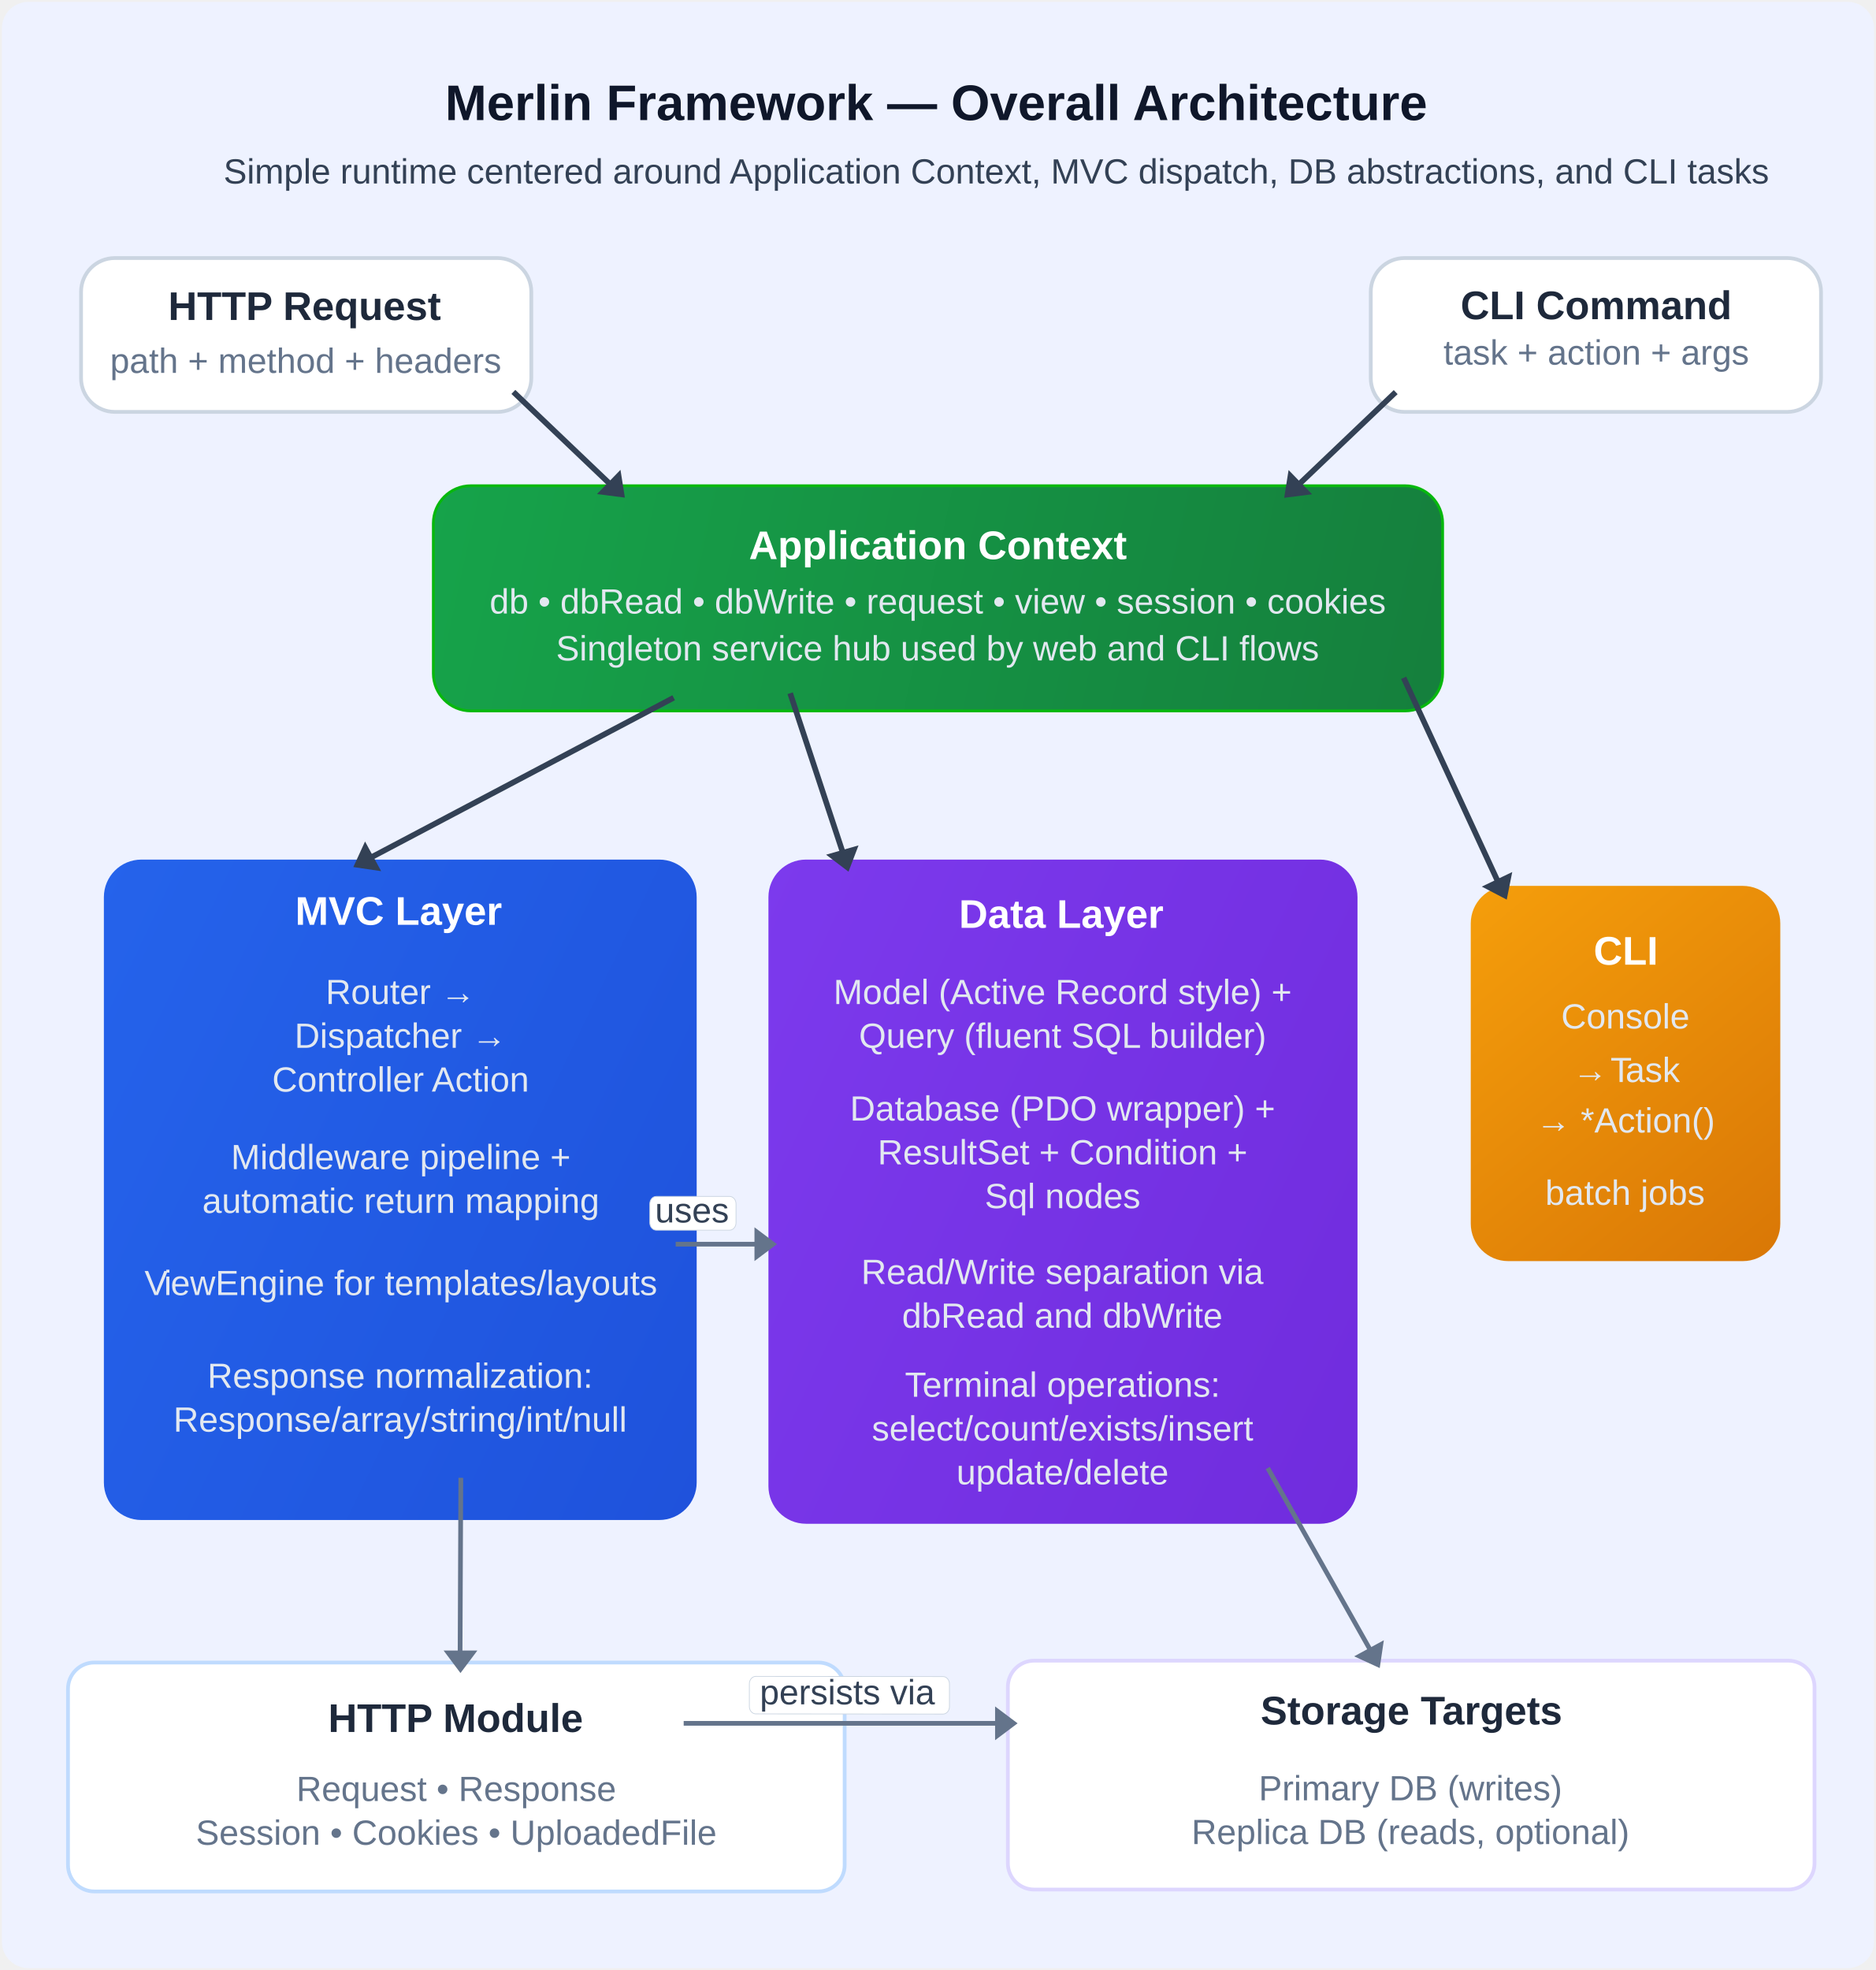
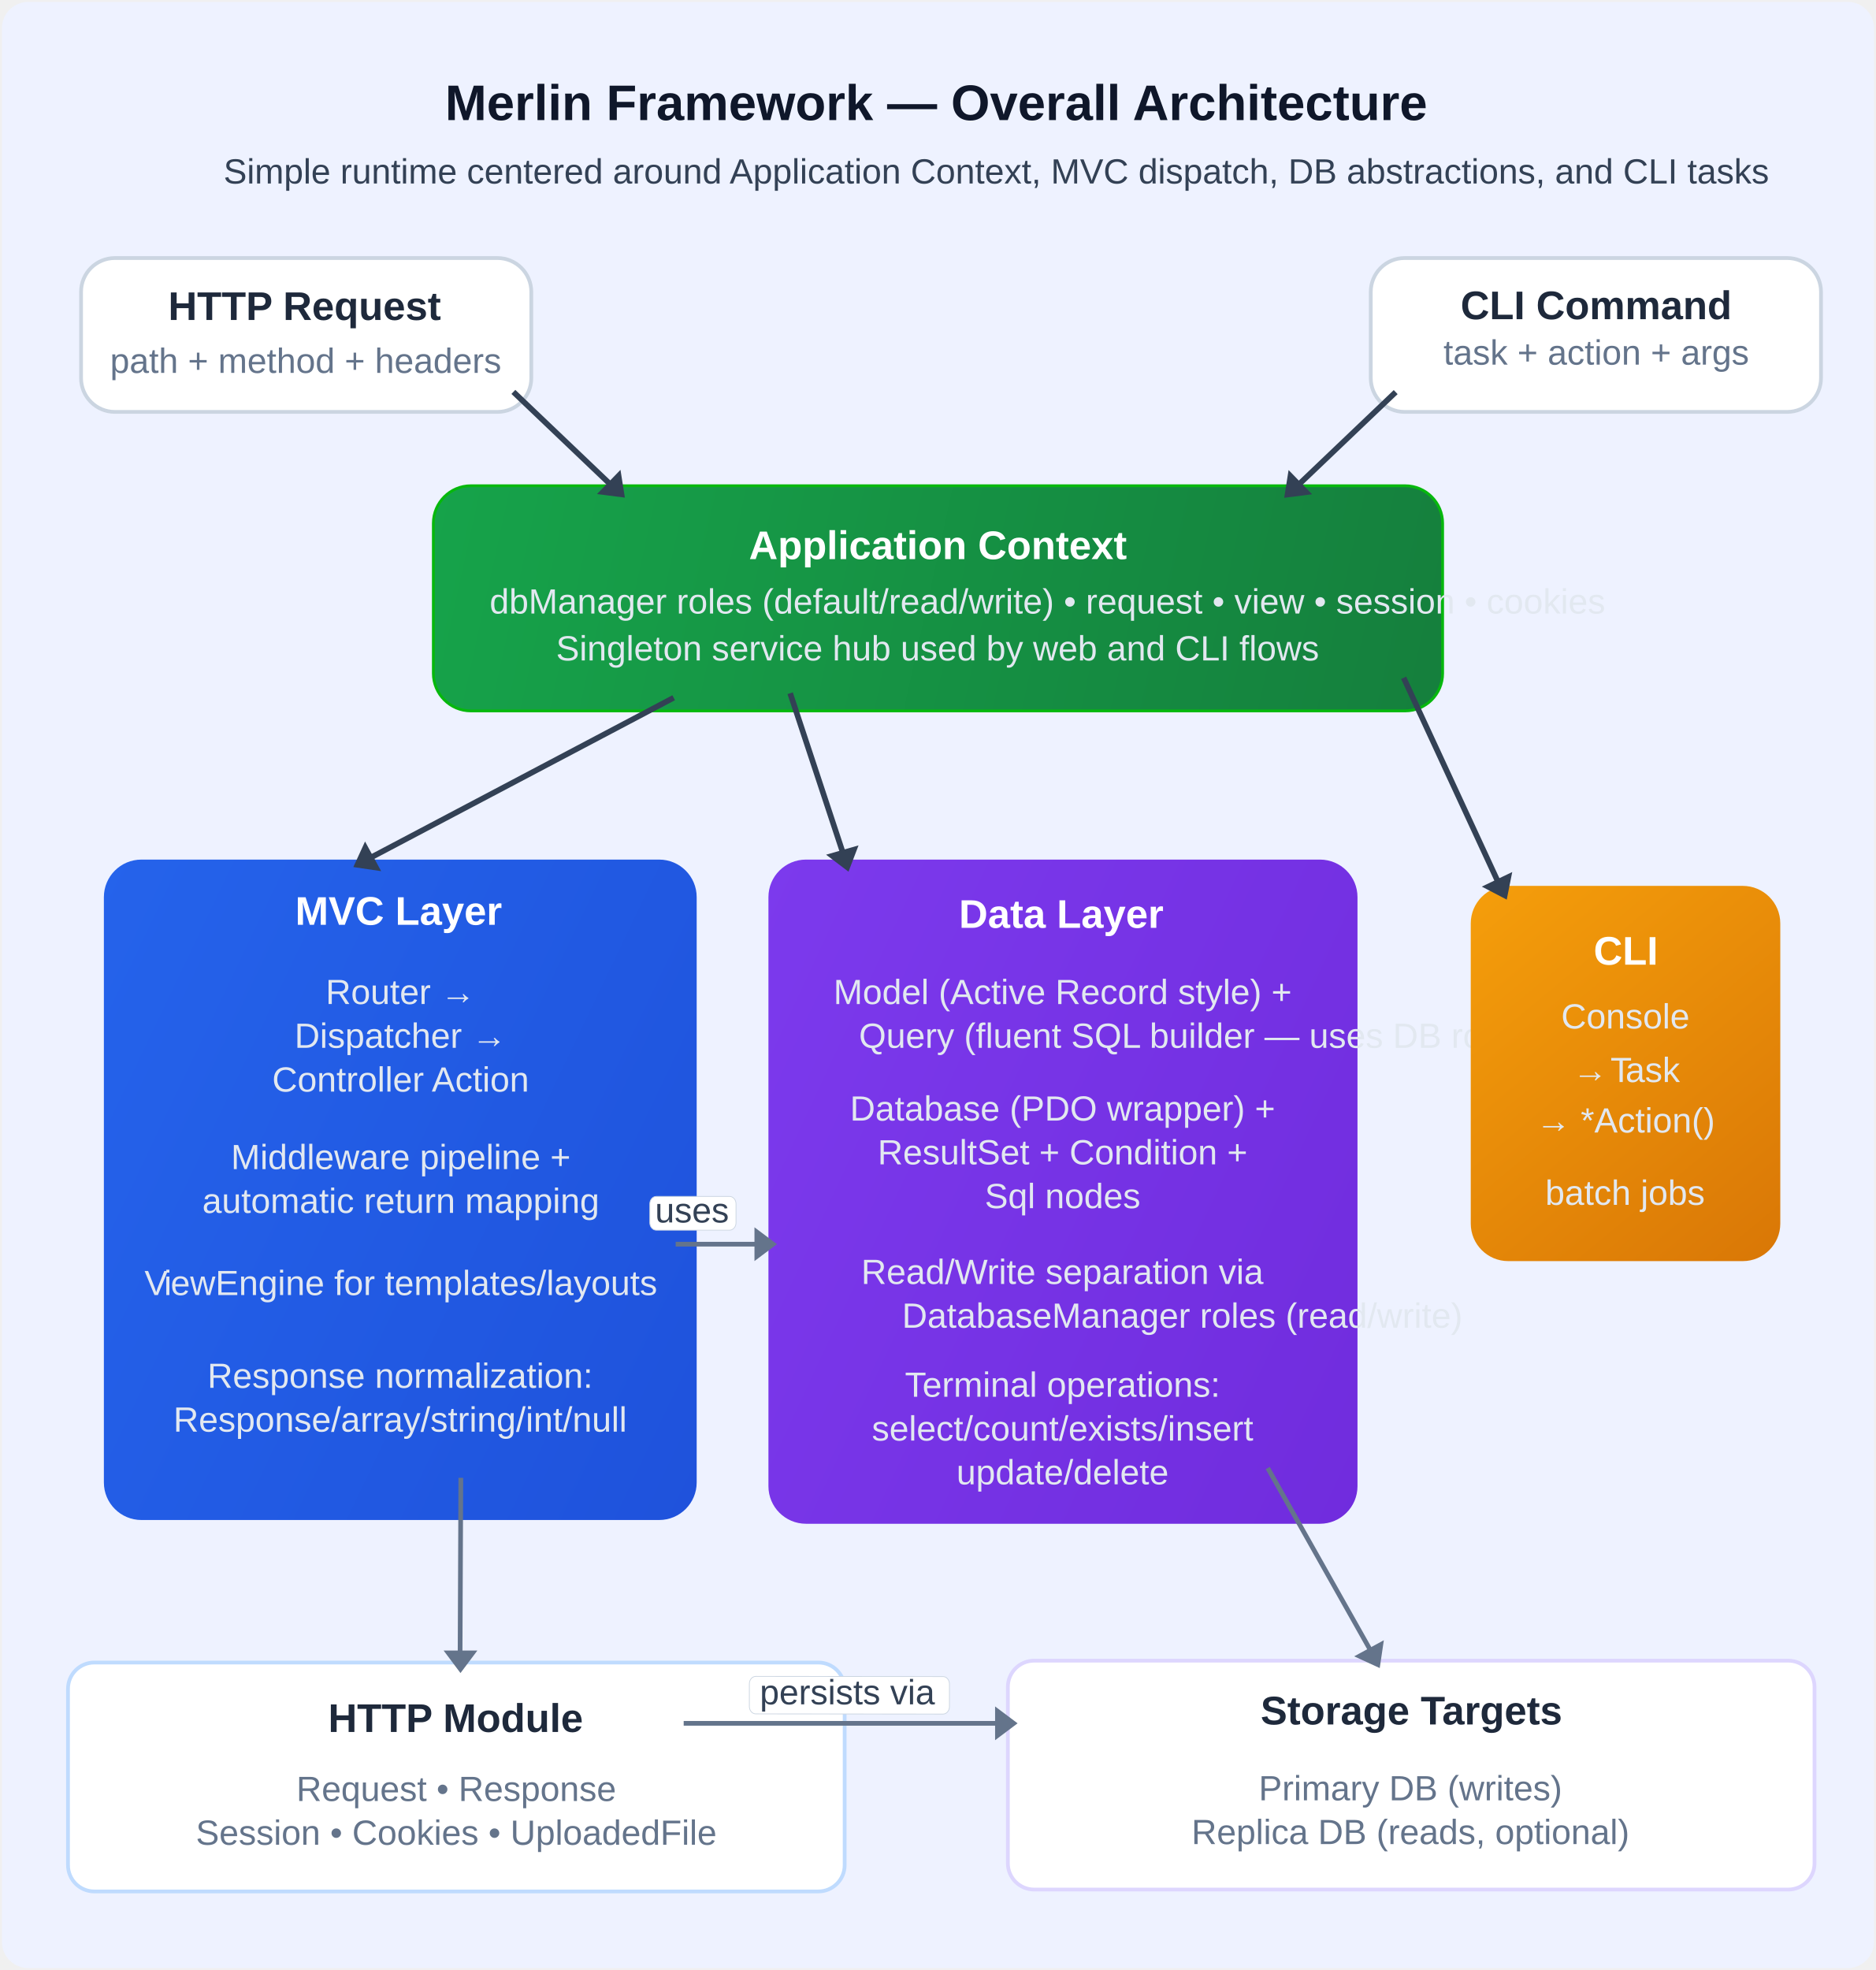
<svg xmlns="http://www.w3.org/2000/svg" width="100%" height="100%" viewBox="0 0 1000 1050" version="1.1" xml:space="preserve" style="fill-rule:evenodd;clip-rule:evenodd;">
  <path id="path26-5" d="M998.993,15.087L998.993,1034.91C998.993,1042.68 992.673,1048.99 984.88,1048.99L15.12,1048.99C7.331,1048.99 1.007,1042.68 1.007,1034.91L1.007,15.087C1.007,7.316 7.331,1.007 15.12,1.007L984.88,1.007C992.673,1.007 998.993,7.316 998.993,15.087Z" style="fill:rgb(238,242,255);" />
  <g transform="matrix(1,0,0,1,237.24,64)">
    <g id="g1">
      <g id="text1">
        <text x="0px" y="0px" style="font-family:'Arial-BoldMT', 'Arial', sans-serif;font-weight:700;font-size:26.667px;fill:rgb(15,23,42);">Merlin Framework — Overall <tspan x="366.55px 385.808px " y="0px 0px ">Ar</tspan>chitecture</text>
      </g>
    </g>
  </g>
  <g transform="matrix(1,0,0,1,119.16,97.808)">
    <g id="g2">
      <g id="text2">
        <text x="0px" y="0px" style="font-family:'ArialMT', 'Arial', sans-serif;font-size:18.667px;fill:rgb(51,65,85);">Simple runtime centered around <tspan x="269.783px 282.234px " y="0px 0px ">Ap</tspan>plication Context, MVC dispatch, DB abstractions, and CLI tasks</text>
      </g>
    </g>
  </g>
  <g id="g63" transform="matrix(1,0,0,1,0,1.79523)">
    <path id="path2" d="M283.209,153.742L283.209,199.742C283.209,209.676 275.143,217.742 265.209,217.742L61.209,217.742C51.275,217.742 43.209,209.676 43.209,199.742L43.209,153.742C43.209,143.808 51.275,135.742 61.209,135.742L265.209,135.742C275.143,135.742 283.209,143.808 283.209,153.742Z" style="fill:white;stroke:rgb(203,213,225);stroke-width:2px;" />
    <g transform="matrix(1,0,0,1,89.6628,168.742)">
      <g id="g3">
        <g id="text3">
          <text x="0px" y="0px" style="font-family:'Arial-BoldMT', 'Arial', sans-serif;font-weight:700;font-size:21.333px;fill:rgb(30,41,59);">HTTP<tspan x="55.312px 61.239px " y="0px 0px "> R</tspan>equest</text>
        </g>
      </g>
    </g>
    <g transform="matrix(1,0,0,1,162.953,196.957)">
      <g id="g4">
        <g id="text4">
          <text x="-104.298px" y="0px" style="font-family:'ArialMT', 'Arial', sans-serif;font-size:18.667px;fill:rgb(100,116,139);">path + method + headers</text>
        </g>
      </g>
    </g>
  </g>
  <g id="g62">
    <path id="path4" d="M970.701,155.537L970.701,201.537C970.701,211.471 962.631,219.537 952.701,219.537L748.701,219.537C738.767,219.537 730.701,211.471 730.701,201.537L730.701,155.537C730.701,145.603 738.767,137.537 748.701,137.537L952.701,137.537C962.631,137.537 970.701,145.603 970.701,155.537Z" style="fill:white;stroke:rgb(203,213,225);stroke-width:2px;" />
    <g id="text5" transform="matrix(1,0,0,1,778.576,170.136)">
      <g id="g5">
        <text id="text51" x="0px" y="0px" style="font-family:'Arial-BoldMT', 'Arial', sans-serif;font-weight:700;font-size:21.333px;fill:rgb(30,41,59);">CLI Command</text>
      </g>
    </g>
    <g id="text6" transform="matrix(1,0,0,1,769.444,194.34)">
      <g id="g6">
        <text id="text61" x="0px" y="0px" style="font-family:'ArialMT', 'Arial', sans-serif;font-size:18.667px;fill:rgb(100,116,139);">task + action + args</text>
      </g>
    </g>
  </g>
  <g id="g64" transform="matrix(1,0,0,1,1.01815,0)">
    <path id="path6" d="M767.982,278.907L767.982,358.907C767.982,369.945 759.02,378.907 747.982,378.907L249.982,378.907C238.944,378.907 229.982,369.945 229.982,358.907L229.982,278.907C229.982,267.869 238.944,258.907 249.982,258.907L747.982,258.907C759.02,258.907 767.982,267.869 767.982,278.907Z" style="fill:url(#_Linear1);stroke:rgb(6,184,13);stroke-width:1.5px;" />
    <g transform="matrix(1,0,0,1,398.204,298.009)">
      <g id="g7">
        <g id="text7">
          <g transform="matrix(21.3333,0,0,21.3333,201.479,0)">
                    </g>
          <text x="0px" y="0px" style="font-family:'Arial-BoldMT', 'Arial', sans-serif;font-weight:700;font-size:21.333px;fill:white;">Application Context</text>
        </g>
      </g>
    </g>
    <g transform="matrix(1,0,0,1,259.974,327.009)">
      <g id="g8">
        <g id="text8">
-           <text x="0px" y="0px" style="font-family:'ArialMT', 'Arial', sans-serif;font-size:18.667px;fill:rgb(226,232,240);">db • dbRead • dbW<tspan x="158.011px 164.227px " y="0px 0px ">ri</tspan>te • request • view • session • cookies</text>
+           <text x="0px" y="0px" style="font-family:'ArialMT', 'Arial', sans-serif;font-size:18.667px;fill:rgb(226,232,240);">dbManager roles (default/read/write) • request • view • session • cookies</text>
        </g>
      </g>
    </g>
    <g id="text10" transform="matrix(1,0,0,1,295.375,352.009)">
      <g id="g11">
        <text id="text101" x="0px" y="0px" style="font-family:'ArialMT', 'Arial', sans-serif;font-size:18.667px;fill:rgb(226,232,240);">Singleton service hub used by web and CLI ﬂows</text>
      </g>
    </g>
  </g>
  <g id="g95" transform="matrix(1,0,0,1,0,-86)">
    <path id="path11" d="M371.372,564.155L371.372,876.155C371.372,887.193 362.41,896.155 351.372,896.155L75.372,896.155C64.334,896.155 55.372,887.193 55.372,876.155L55.372,564.155C55.372,553.117 64.334,544.155 75.372,544.155L351.372,544.155C362.41,544.155 371.372,553.117 371.372,564.155Z" style="fill:url(#_Linear2);" />
    <g id="text11" transform="matrix(1,0,0,1,157.352,578.917)">
      <g id="g12">
        <text id="text111" x="0px" y="0px" style="font-family:'Arial-BoldMT', 'Arial', sans-serif;font-weight:700;font-size:21.333px;fill:white;">MVC Layer</text>
      </g>
    </g>
    <g id="g13" transform="matrix(1,0,0,1,233.991,612.719)">
      <g id="text12" transform="matrix(1,0,0,1,38.1089,8.42407)">
        <g transform="matrix(1,0,0,1,-58.55,0)">
          <text x="-39.94px" y="0px" style="font-family:'ArialMT', 'Arial', sans-serif;font-size:18.667px;fill:rgb(226,232,240);">Router →</text>
        </g>
        <g transform="matrix(1,0,0,1,-58.55,23.3334)">
          <text x="-56.538px" y="0px" style="font-family:'ArialMT', 'Arial', sans-serif;font-size:18.667px;fill:rgb(226,232,240);">Dispatcher →</text>
        </g>
        <g transform="matrix(1,0,0,1,-58.55,46.6668)">
          <text x="-68.478px" y="0px" style="font-family:'ArialMT', 'Arial', sans-serif;font-size:18.667px;fill:rgb(226,232,240);">Controller <tspan x="16.598px 29.048px " y="0px 0px ">Ac</tspan>tion</text>
        </g>
      </g>
      <g id="text79">
            </g>
    </g>
    <g id="text13" transform="matrix(1,0,0,1,279.326,709.14)">
      <g id="g14">
        <g id="text131">
          <g transform="matrix(1,0,0,1,-65.6664,0)">
            <text x="-90.535px" y="0px" style="font-family:'ArialMT', 'Arial', sans-serif;font-size:18.667px;fill:rgb(226,232,240);">Middleware pipeline +</text>
          </g>
          <g transform="matrix(1,0,0,1,-65.6664,23.3334)">
            <text x="-105.834px" y="0px" style="font-family:'ArialMT', 'Arial', sans-serif;font-size:18.667px;fill:rgb(226,232,240);">automatic return mapping</text>
          </g>
        </g>
      </g>
    </g>
    <g id="g15" transform="matrix(1,0,0,1,195.163,776.266)">
      <g id="text14">
        <g transform="matrix(1,0,0,1,-118.141,0)">
          <text x="0px" y="0px" style="font-family:'ArialMT', 'Arial', sans-serif;font-size:18.667px;fill:rgb(226,232,240);">V</text>
        </g>
        <g transform="matrix(1,0,0,1,-107.758,0)">
          <text x="0px" y="0px" style="font-family:'ArialMT', 'Arial', sans-serif;font-size:18.667px;fill:rgb(226,232,240);">i<tspan x="3.555px " y="0px ">e</tspan>wEngine for templates/layouts</text>
        </g>
      </g>
    </g>
    <g id="g16" transform="matrix(1,0,0,1,257.2,822.103)">
      <g id="text15">
        <g transform="matrix(1,0,0,1,-43.9046,3.61032)">
          <text x="-102.722px" y="0px" style="font-family:'ArialMT', 'Arial', sans-serif;font-size:18.667px;fill:rgb(226,232,240);">Response normalization:</text>
        </g>
        <g transform="matrix(1,0,0,1,-43.9046,26.9437)">
          <text x="-120.873px" y="0px" style="font-family:'ArialMT', 'Arial', sans-serif;font-size:18.667px;fill:rgb(226,232,240);">Response/array/string/int/null</text>
        </g>
      </g>
    </g>
  </g>
  <g id="g17" transform="matrix(1,0,0,1,-124.751,274.123)">
    <path id="path16" d="M575,626L575,720C575,727.727 568.727,734 561,734L175,734C167.273,734 161,727.727 161,720L161,626C161,618.273 167.273,612 175,612L561,612C568.727,612 575,618.273 575,626Z" style="fill:white;stroke:rgb(191,219,254);stroke-width:2px;" />
  </g>
  <g transform="matrix(1,0,0,1,174.946,923.123)">
    <g id="g18">
      <g id="text17">
        <text x="0px" y="0px" style="font-family:'Arial-BoldMT', 'Arial', sans-serif;font-weight:700;font-size:21.333px;fill:rgb(30,41,59);">HTTP<tspan x="55.312px 61.239px " y="0px 0px "> M</tspan>odule</text>
      </g>
    </g>
  </g>
  <g id="text18" transform="matrix(1,0,0,1,304.504,959.914)">
    <g id="g19">
      <g id="text181">
        <g transform="matrix(1,0,0,1,-61.2866,0)">
          <text x="-85.244px" y="0px" style="font-family:'ArialMT', 'Arial', sans-serif;font-size:18.667px;fill:rgb(100,116,139);">Request • Response</text>
        </g>
        <g transform="matrix(1,0,0,1,-61.2866,23.3334)">
          <text x="-138.829px" y="0px" style="font-family:'ArialMT', 'Arial', sans-serif;font-size:18.667px;fill:rgb(100,116,139);">Session • Cookies • UploadedFile</text>
        </g>
      </g>
    </g>
  </g>
  <g id="g96" transform="matrix(1,0,0,1,0,-86)">
    <path id="path19" d="M723.622,564.155L723.622,878.155C723.622,889.193 714.662,898.155 703.622,898.155L429.622,898.155C418.584,898.155 409.622,889.193 409.622,878.155L409.622,564.155C409.622,553.117 418.584,544.155 429.622,544.155L703.622,544.155C714.662,544.155 723.622,553.117 723.622,564.155Z" style="fill:url(#_Linear3);" />
    <g id="text19" transform="matrix(1,0,0,1,511.169,580.539)">
      <g id="g20">
        <text id="text191" x="0px" y="0px" style="font-family:'Arial-BoldMT', 'Arial', sans-serif;font-weight:700;font-size:21.333px;fill:white;">Data Layer</text>
      </g>
    </g>
    <g id="text22" transform="matrix(1,0,0,1,644.7,621.16)">
      <g id="g23">
        <g id="text221">
          <g transform="matrix(1,0,0,1,-78.2512,0)">
            <text x="-122.154px" y="0px" style="font-family:'ArialMT', 'Arial', sans-serif;font-size:18.667px;fill:rgb(226,232,240);">Model (Active Record style) +</text>
          </g>
          <g transform="matrix(1,0,0,1,-78.2512,23.3334)">
-             <text x="-108.591px" y="0px" style="font-family:'ArialMT', 'Arial', sans-serif;font-size:18.667px;fill:rgb(226,232,240);">Query (ﬂuent SQL<tspan x="41.152px 46.339px " y="0px 0px "> b</tspan>uilder)</text>
+             <text x="-108.591px" y="0px" style="font-family:'ArialMT', 'Arial', sans-serif;font-size:18.667px;fill:rgb(226,232,240);">Query (fluent SQL builder — uses DB roles)</text>
          </g>
        </g>
      </g>
    </g>
    <g id="g24" transform="matrix(1,0,0,1,622.741,674.844)">
      <g id="text23">
        <g transform="matrix(1,0,0,1,-56.3189,8.42407)">
          <text x="-113.345px" y="0px" style="font-family:'ArialMT', 'Arial', sans-serif;font-size:18.667px;fill:rgb(226,232,240);">Database (PDO wrapper) +</text>
        </g>
        <g transform="matrix(1,0,0,1,-56.3189,31.7574)">
          <text x="-98.579px" y="0px" style="font-family:'ArialMT', 'Arial', sans-serif;font-size:18.667px;fill:rgb(226,232,240);">ResultSet + Condition +</text>
        </g>
        <g transform="matrix(1,0,0,1,-56.3189,55.0908)">
          <text x="-41.512px" y="0px" style="font-family:'ArialMT', 'Arial', sans-serif;font-size:18.667px;fill:rgb(226,232,240);">Sql nodes</text>
        </g>
      </g>
    </g>
    <g id="text25" transform="matrix(1,0,0,1,626.576,770.336)">
      <g id="g25">
        <g id="text251">
          <g transform="matrix(1,0,0,1,-60.2904,0)">
-             <text x="-107.215px" y="0px" style="font-family:'ArialMT', 'Arial', sans-serif;font-size:18.667px;fill:rgb(226,232,240);">Read/W<tspan x="-40.122px -33.906px " y="0px 0px ">ri</tspan>te separation via</text>
+             <text x="-107.215px" y="0px" style="font-family:'ArialMT', 'Arial', sans-serif;font-size:18.667px;fill:rgb(226,232,240);">Read/Write separation via</text>
          </g>
          <g transform="matrix(1,0,0,1,-60.2904,23.3334)">
-             <text x="-85.44px" y="0px" style="font-family:'ArialMT', 'Arial', sans-serif;font-size:18.667px;fill:rgb(226,232,240);">dbRead and dbW<tspan x="59.509px 65.725px " y="0px 0px ">ri</tspan>te</text>
+             <text x="-85.44px" y="0px" style="font-family:'ArialMT', 'Arial', sans-serif;font-size:18.667px;fill:rgb(226,232,240);">DatabaseManager roles (read/write)</text>
          </g>
        </g>
      </g>
    </g>
    <g id="text26" transform="matrix(1,0,0,1,645.265,830.47)">
      <g id="g26">
        <g id="text261">
          <g transform="matrix(1,0,0,1,-78.8616,0)">
            <text x="-84.041px" y="0px" style="font-family:'ArialMT', 'Arial', sans-serif;font-size:18.667px;fill:rgb(226,232,240);">T<tspan x="-74.708px -64.326px " y="0px 0px ">er</tspan>minal operations:</text>
          </g>
          <g transform="matrix(1,0,0,1,-78.8616,23.3334)">
            <text x="-101.673px" y="0px" style="font-family:'ArialMT', 'Arial', sans-serif;font-size:18.667px;fill:rgb(226,232,240);">select/count/exists/insert</text>
          </g>
          <g transform="matrix(1,0,0,1,-78.8616,46.6668)">
            <text x="-56.57px" y="0px" style="font-family:'ArialMT', 'Arial', sans-serif;font-size:18.667px;fill:rgb(226,232,240);">update/delete</text>
          </g>
        </g>
      </g>
    </g>
  </g>
  <path id="path26" d="M967.249,899.123L967.249,993.123C967.249,1000.85 960.979,1007.12 953.249,1007.12L551.249,1007.12C543.522,1007.12 537.249,1000.85 537.249,993.123L537.249,899.123C537.249,891.396 543.522,885.123 551.249,885.123L953.249,885.123C960.979,885.123 967.249,891.396 967.249,899.123Z" style="fill:white;stroke:rgb(221,214,254);stroke-width:2px;" />
  <g transform="matrix(1,0,0,1,671.963,919.123)">
    <g id="g27">
      <g id="text27">
        <text x="0px" y="0px" style="font-family:'Arial-BoldMT', 'Arial', sans-serif;font-weight:700;font-size:21.333px;fill:rgb(30,41,59);">Storage T<tspan x="96.802px 108.666px " y="0px 0px ">ar</tspan>gets</text>
      </g>
    </g>
  </g>
  <g id="text28" transform="matrix(1,0,0,1,814.685,959.553)">
    <g id="g28">
      <g id="text281">
        <g transform="matrix(1,0,0,1,-62.8317,0)">
          <text x="-80.888px" y="0px" style="font-family:'ArialMT', 'Arial', sans-serif;font-size:18.667px;fill:rgb(100,116,139);">Primary DB (writes)</text>
        </g>
        <g transform="matrix(1,0,0,1,-62.8317,23.3334)">
          <text x="-116.722px" y="0px" style="font-family:'ArialMT', 'Arial', sans-serif;font-size:18.667px;fill:rgb(100,116,139);">Replica DB (reads, optional)</text>
        </g>
      </g>
    </g>
  </g>
  <g id="g90" transform="matrix(1,0,0,1,-1.60458,-86)">
    <g id="g69">
      <g id="g901">
        <path id="path28" d="M950.604,578.17L950.604,738.17C950.604,749.208 941.644,758.17 930.604,758.17L805.604,758.17C794.564,758.17 785.604,749.208 785.604,738.17L785.604,578.17C785.604,567.132 794.564,558.17 805.604,558.17L930.604,558.17C941.644,558.17 950.604,567.132 950.604,578.17Z" style="fill:url(#_Linear4);" />
        <g transform="matrix(1,0,0,1,851.109,600.17)">
          <g id="g29">
            <g id="text29">
              <text x="0px" y="0px" style="font-family:'Arial-BoldMT', 'Arial', sans-serif;font-weight:700;font-size:21.333px;fill:white;">CLI</text>
            </g>
          </g>
        </g>
        <g id="text30" transform="matrix(1,0,0,1,833.783,634.17)">
          <g id="g30">
            <text id="text301" x="0px" y="0px" style="font-family:'ArialMT', 'Arial', sans-serif;font-size:18.667px;fill:rgb(226,232,240);">Console</text>
          </g>
        </g>
        <g id="g31" transform="matrix(1,0,0,1,866.447,662.716)">
          <g id="text31">
            <g transform="matrix(1,0,0,1,-26.527,0)">
              <text x="0px" y="0px" style="font-family:'ArialMT', 'Arial', sans-serif;font-size:18.667px;fill:rgb(226,232,240);">→</text>
            </g>
            <g transform="matrix(1,0,0,1,-6.371,0)">
              <text x="0px" y="0px" style="font-family:'ArialMT', 'Arial', sans-serif;font-size:18.667px;fill:rgb(226,232,240);">T<tspan x="8px 16.898px " y="0px 0px ">as</tspan>k</text>
            </g>
          </g>
        </g>
        <g id="text32" transform="matrix(1,0,0,1,820.366,689.63)">
          <g id="g32">
            <text id="text321" x="0px" y="0px" style="font-family:'ArialMT', 'Arial', sans-serif;font-size:18.667px;fill:rgb(226,232,240);">→ *Action()</text>
          </g>
        </g>
        <g id="text33" transform="matrix(1,0,0,1,825.306,728.17)">
          <g id="g33">
            <text id="text331" x="0px" y="0px" style="font-family:'ArialMT', 'Arial', sans-serif;font-size:18.667px;fill:rgb(226,232,240);">batch jobs</text>
          </g>
        </g>
      </g>
    </g>
  </g>
  <path id="path33" d="M273.655,208.884L325.754,258.547" style="fill:none;fill-rule:nonzero;stroke:rgb(51,65,85);stroke-width:3px;" />
  <g id="g34" transform="matrix(0.717704,0.696349,-0.696349,0.717704,117.81,-176.339)">
    <path id="path34" d="M450,176L450,158L462,167L450,176Z" style="fill:rgb(51,65,85);" />
  </g>
  <path id="path33-1" d="M743.989,208.99L691.89,258.652" style="fill:none;fill-rule:nonzero;stroke:rgb(51,65,85);stroke-width:3px;" />
  <g id="g34-7" transform="matrix(-0.717704,0.696349,0.696349,0.717704,899.835,-176.234)">
    <path id="path34-1" d="M450,176L450,158L462,167L450,176Z" style="fill:rgb(51,65,85);" />
  </g>
  <g id="g36" transform="matrix(0.339395,0.940644,0.940644,-0.339395,641.362,89.9094)">
    <path id="path36" d="M408.541,27.744L410.343,9.834L421.382,19.99L408.541,27.744Z" style="fill:rgb(51,65,85);" />
  </g>
  <g id="g37" transform="matrix(0.275425,0.961322,0.961322,-0.275425,335.419,99.1945)">
    <path id="path37" d="M371.469,20.72L371.469,2.72L383.469,11.72L371.469,20.72Z" style="fill:rgb(51,65,85);" />
  </g>
  <g id="g38" transform="matrix(-0.878761,0.477262,-0.477262,-0.878761,768.14,374.146)">
    <path id="path38" d="M539.497,208.39L539.497,190.39L551.497,199.39L539.497,208.39Z" style="fill:rgb(51,65,85);" />
  </g>
  <path id="path40" d="M359.109,371.891L190.633,460.784" style="fill:none;fill-rule:nonzero;stroke:rgb(51,65,85);stroke-width:3px;" />
  <path id="path41" d="M421.203,369.484L450.374,457.749" style="fill:none;fill-rule:nonzero;stroke:rgb(51,65,85);stroke-width:3px;" />
  <path id="path42" d="M748.223,361.257L800.968,475.296" style="fill:none;fill-rule:nonzero;stroke:rgb(51,65,85);stroke-width:3px;" />
  <path id="path43" d="M360.178,663.14L406.178,663.14" style="fill:none;fill-rule:nonzero;stroke:rgb(100,116,139);stroke-width:2.5px;" />
  <g id="g43" transform="matrix(1,0,0,1,369.272,650.768)">
    <path id="path2-9" d="M23.068,-9.132L23.068,0.96C23.068,3.14 21.524,4.909 19.622,4.909L-19.432,4.909C-21.333,4.909 -22.878,3.14 -22.878,0.96L-22.878,-9.132C-22.878,-11.311 -21.333,-13.081 -19.432,-13.081L19.622,-13.081C21.524,-13.081 23.068,-11.311 23.068,-9.132Z" style="fill:white;stroke:rgb(203,213,225);stroke-width:0.41px;" />
    <g id="text43" transform="matrix(1,0,0,1,-20.1072,0.802292)">
      <text x="0px" y="0px" style="font-family:'ArialMT', 'Arial', sans-serif;font-size:18.667px;fill:rgb(51,65,85);">uses</text>
    </g>
  </g>
  <path id="path44" d="M245.648,787.679L245.246,883.261" style="fill:none;fill-rule:nonzero;stroke:rgb(100,116,139);stroke-width:2.5px;" />
  <path id="path45" d="M675.788,782.464L732.149,882.458" style="fill:none;fill-rule:nonzero;stroke:rgb(100,116,139);stroke-width:2.5px;" />
  <path id="path46" d="M364.441,918.524L534.441,918.524" style="fill:none;fill-rule:nonzero;stroke:rgb(100,116,139);stroke-width:2.5px;" />
  <g id="g97" transform="matrix(1,0,0,1,442.999,908.392)">
    <g id="g46">
      <g id="g971">
        <path id="path2-9-5" d="M63.114,-10.84L63.114,1.252C63.114,3.431 61.57,5.203 59.668,5.201L-40.103,5.101C-42.004,5.099 -43.549,3.331 -43.549,1.152L-43.549,-10.941C-43.549,-13.12 -42.004,-14.892 -40.103,-14.89L59.668,-14.789C61.57,-14.787 63.114,-13.02 63.114,-10.84Z" style="fill:white;stroke:rgb(203,213,225);stroke-width:0.41px;" />
        <g id="text46" transform="matrix(1,0,0,1,-38.012,0)">
          <text x="0px" y="0px" style="font-family:'ArialMT', 'Arial', sans-serif;font-size:18.667px;fill:rgb(51,65,85);">persists via</text>
        </g>
      </g>
    </g>
  </g>
  <g id="g48" transform="matrix(-3.82857e-16,1,-1,-3.82857e-16,412.464,429.728)">
    <path id="path47" d="M450,176L450,158L462,167L450,176Z" style="fill:rgb(100,116,139);" />
  </g>
  <g id="g49" transform="matrix(1,0,0,1,80.4413,751.524)">
    <path id="path48" d="M450,176L450,158L462,167L450,176Z" style="fill:rgb(100,116,139);" />
  </g>
  <g id="g50" transform="matrix(1,0,0,1,-47.8224,496.14)">
    <path id="path49" d="M450,176L450,158L462,167L450,176Z" style="fill:rgb(100,116,139);" />
  </g>
  <g id="g51" transform="matrix(0.476871,0.878973,-0.878973,0.476871,661.956,403.352)">
    <path id="path50" d="M450,176L450,158L462,167L450,176Z" style="fill:rgb(100,116,139);" />
  </g>
  <defs>
    <linearGradient id="_Linear1" x1="0" y1="0" x2="1" y2="0" gradientUnits="userSpaceOnUse" gradientTransform="matrix(525.606,114.082,-114.082,525.606,231.415,260.11)">
      <stop offset="0" style="stop-color:rgb(22,163,74);stop-opacity:1" />
      <stop offset="1" style="stop-color:rgb(21,128,61);stop-opacity:1" />
    </linearGradient>
    <linearGradient id="_Linear2" x1="0" y1="0" x2="1" y2="0" gradientUnits="userSpaceOnUse" gradientTransform="matrix(484,230,-230,484,55.3725,544.155)">
      <stop offset="0" style="stop-color:rgb(37,99,235);stop-opacity:1" />
      <stop offset="1" style="stop-color:rgb(29,78,216);stop-opacity:1" />
    </linearGradient>
    <linearGradient id="_Linear3" x1="0" y1="0" x2="1" y2="0" gradientUnits="userSpaceOnUse" gradientTransform="matrix(500,230,-230,500,409.622,544.155)">
      <stop offset="0" style="stop-color:rgb(124,58,237);stop-opacity:1" />
      <stop offset="1" style="stop-color:rgb(109,40,217);stop-opacity:1" />
    </linearGradient>
    <linearGradient id="_Linear4" x1="0" y1="0" x2="1" y2="0" gradientUnits="userSpaceOnUse" gradientTransform="matrix(165,200,-200,165,785.604,558.17)">
      <stop offset="0" style="stop-color:rgb(245,158,11);stop-opacity:1" />
      <stop offset="1" style="stop-color:rgb(217,119,6);stop-opacity:1" />
    </linearGradient>
  </defs>
</svg>
